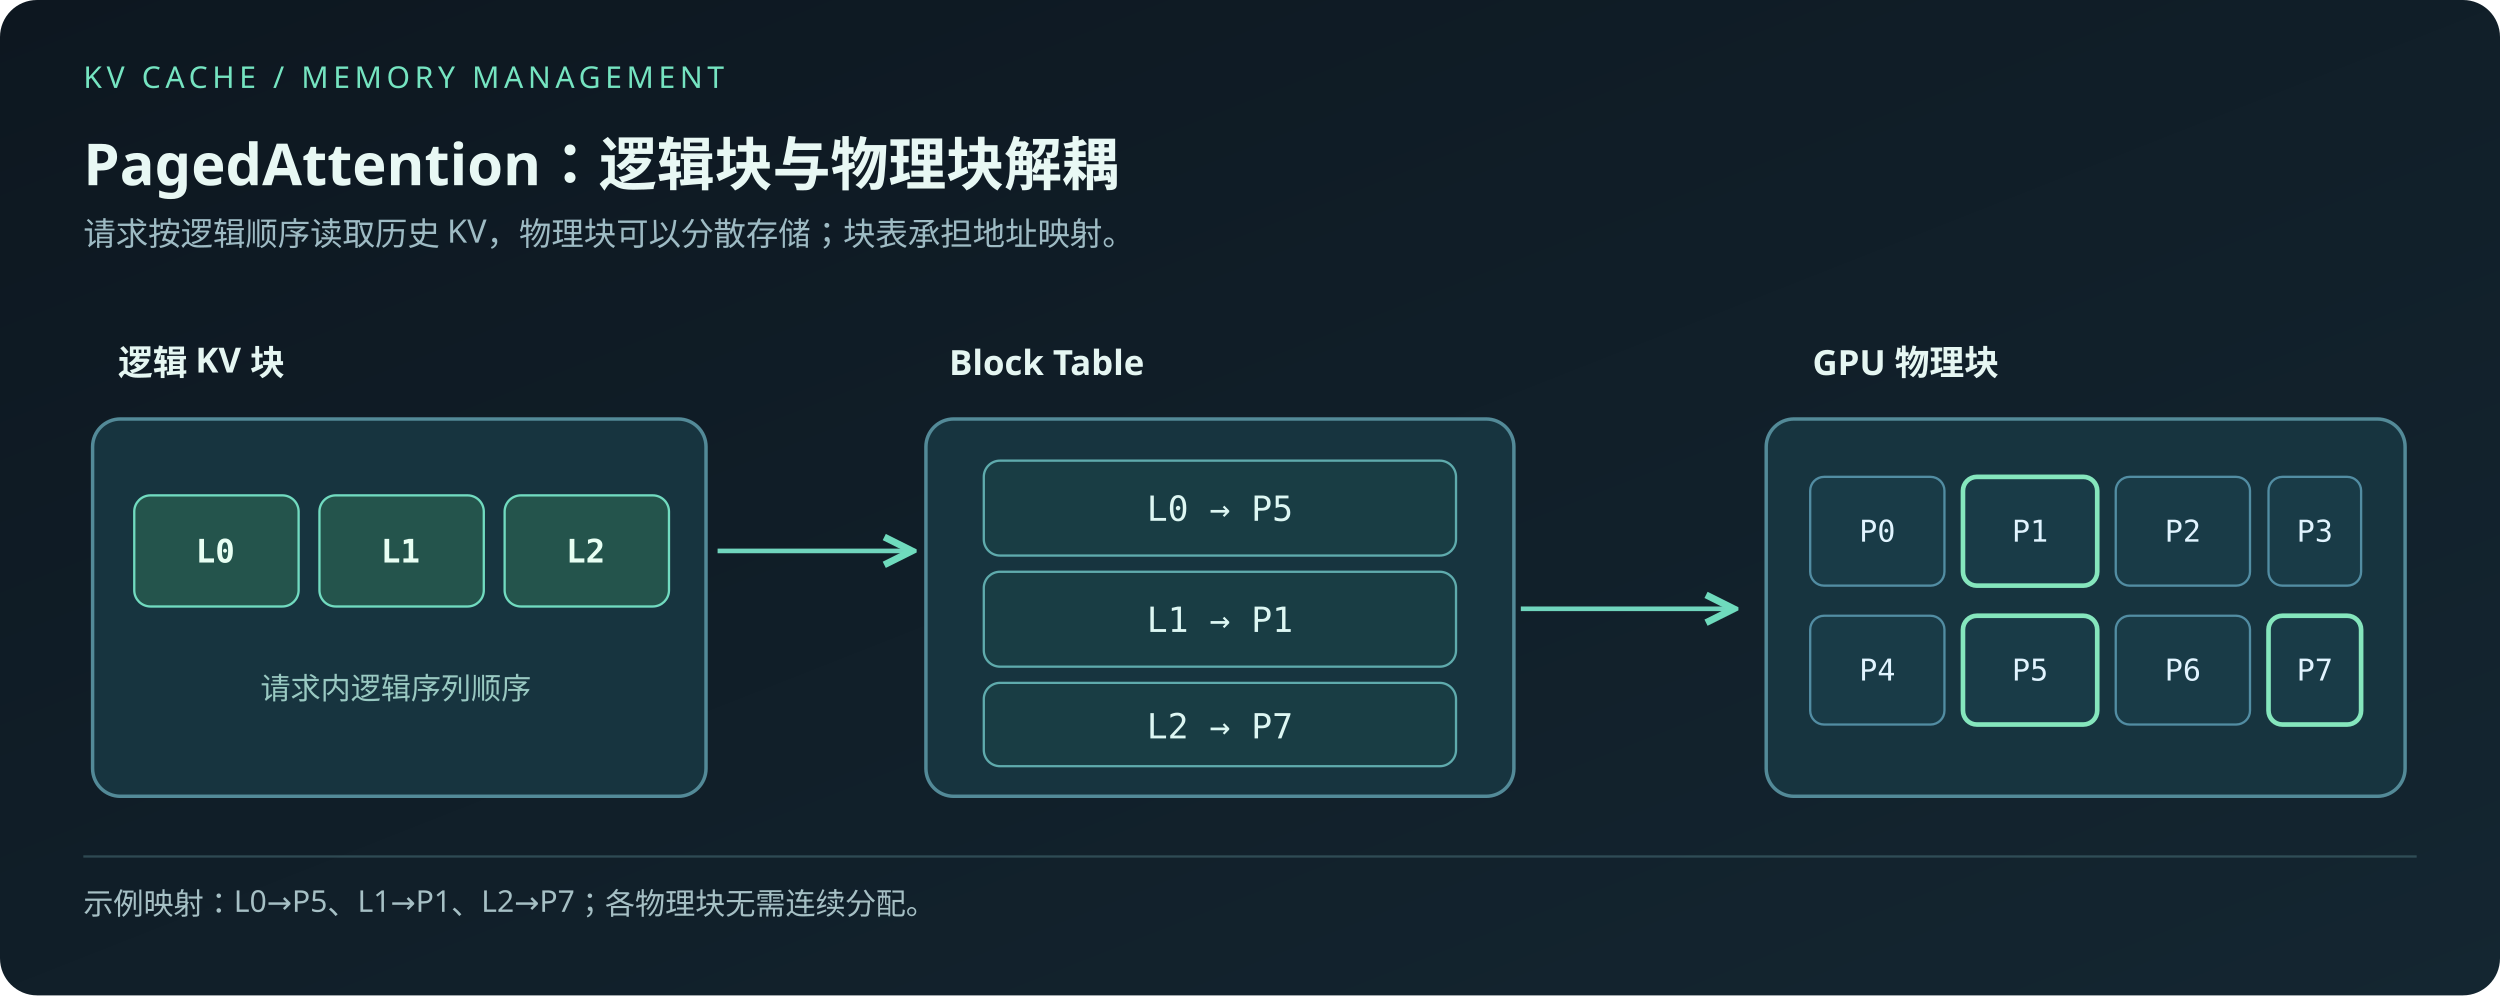
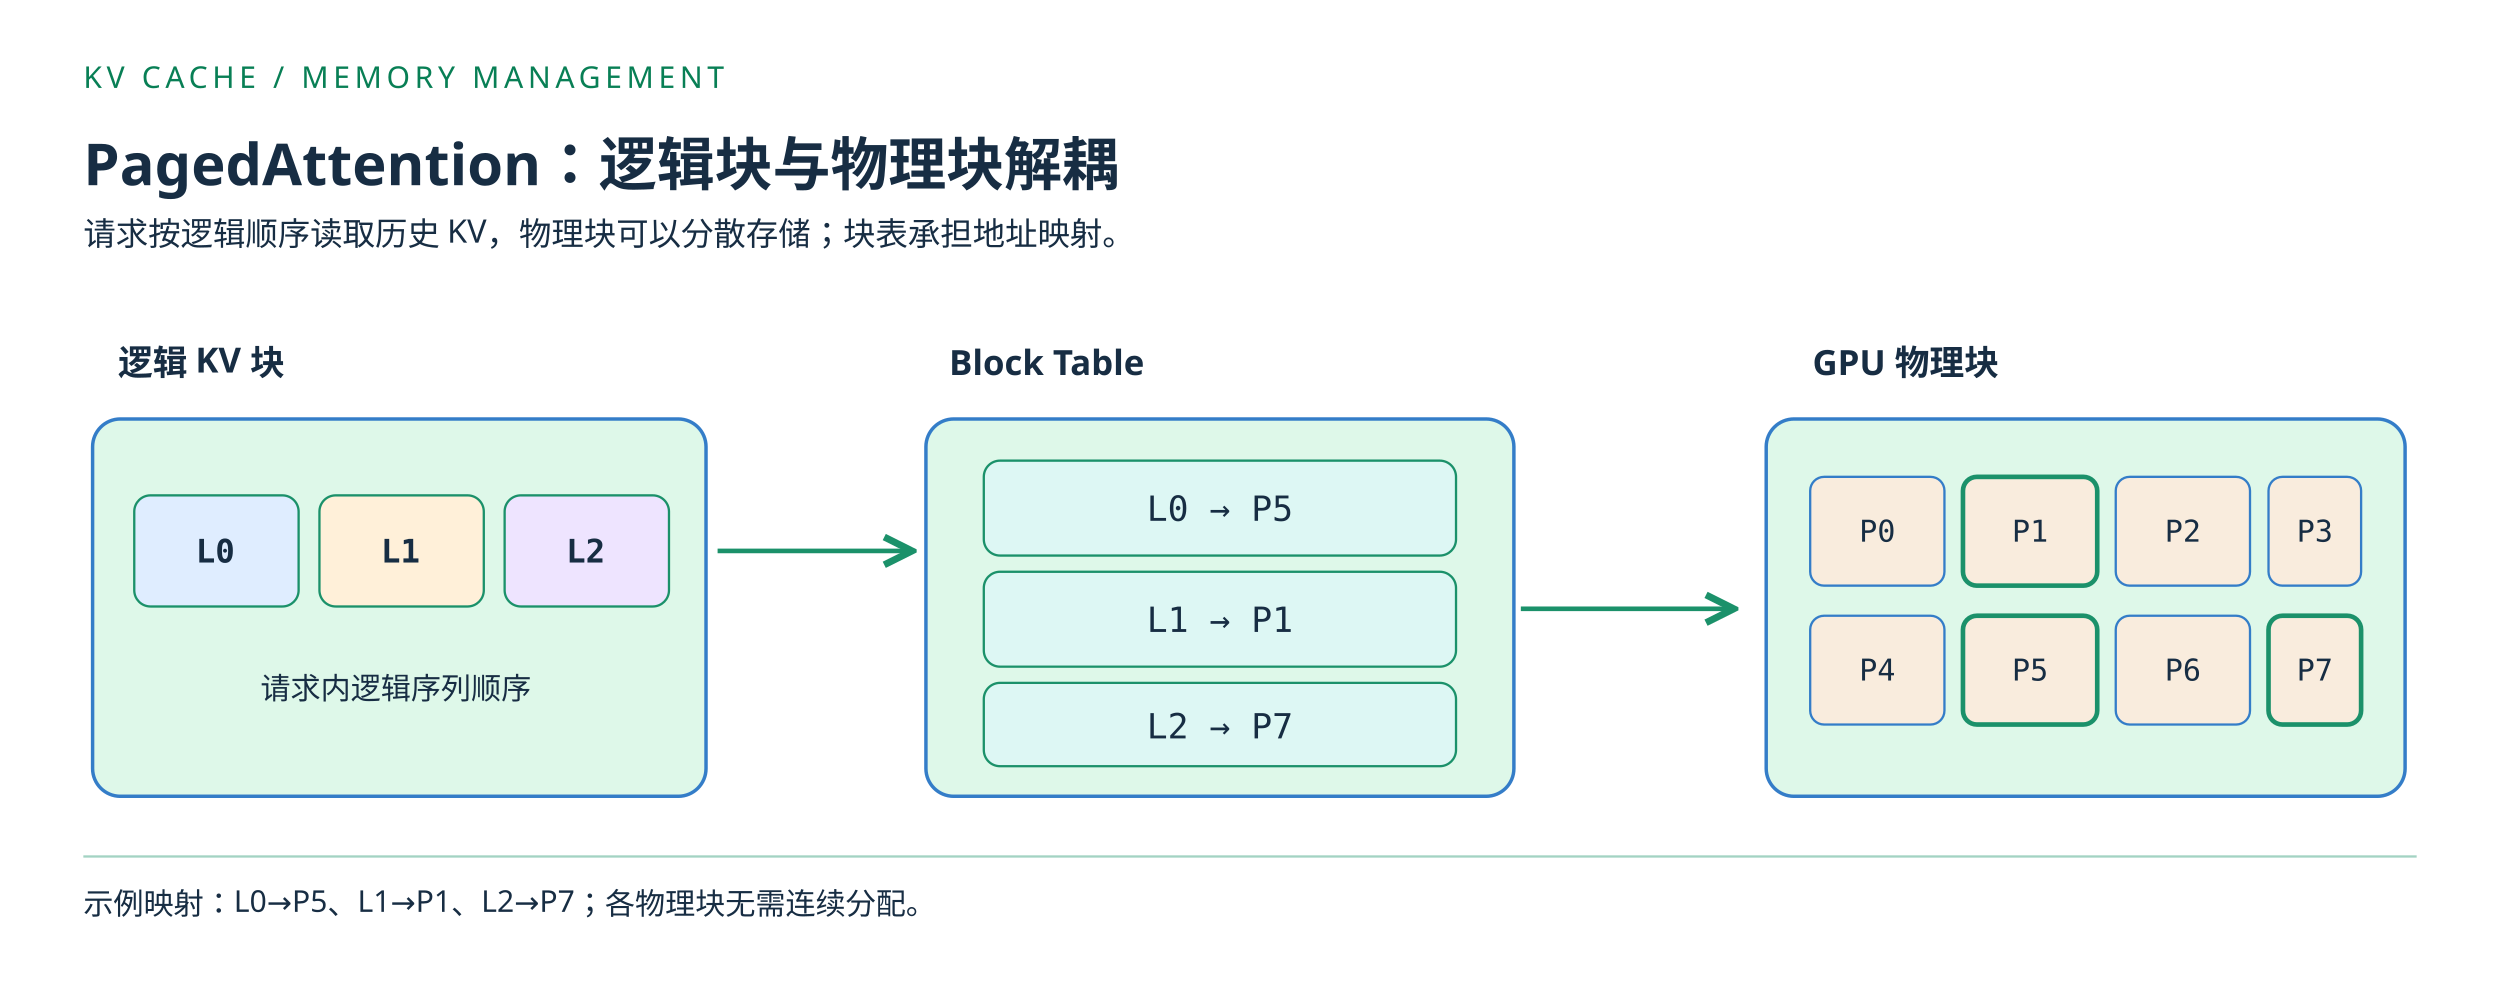
<svg xmlns="http://www.w3.org/2000/svg" viewBox="0 0 1080 430" role="img" aria-labelledby="ttl desc">
  <defs>
    <linearGradient id="bg" x2="1" y2="1">
-       <stop stop-color="#0d1720" />
-       <stop offset="1" stop-color="#142631" />
+       <stop stop-color="#ffffff" />
+       <stop offset="1" stop-color="#ffffff" />
    </linearGradient>
    <marker id="arrow" markerWidth="8" markerHeight="8" refX="6" refY="4" orient="auto">
-       <path d="M1 1 L7 4 L1 7" fill="none" stroke="#6fdbbd" stroke-width="1.5" />
+       <path d="M1 1 L7 4 L1 7" fill="none" stroke="#1b916a" stroke-width="1.5" />
    </marker>
  </defs>
  <rect width="1080" height="430" rx="16" fill="url(#bg)" />
  <g font-family="system-ui, PingFang SC, sans-serif">
-     <text x="36" y="38" font-size="13" letter-spacing="2" fill="#75e4c1">KV CACHE / MEMORY MANAGEMENT</text>
-     <text x="36" y="80" fill="#e8f8f4" font-size="25" font-weight="750">PagedAttention：逻辑块与物理块解耦</text>
-     <text x="36" y="106" fill="#9ebbc4" font-size="14">请求按逻辑顺序读取历史 KV，物理块可以分散存储；块表承担地址映射。</text>
+     <text x="36" y="38" font-size="13" letter-spacing="2" fill="#087f55">KV CACHE / MEMORY MANAGEMENT</text>
+     <text x="36" y="80" fill="#172d43" font-size="25" font-weight="750">PagedAttention：逻辑块与物理块解耦</text>
+     <text x="36" y="106" fill="#172d43" font-size="14">请求按逻辑顺序读取历史 KV，物理块可以分散存储；块表承担地址映射。</text>
  </g>
-   <g fill="#e5f6f2" font-family="system-ui, PingFang SC, sans-serif" font-size="15" font-weight="700">
+   <g fill="#172d43" font-family="system-ui, PingFang SC, sans-serif" font-size="15" font-weight="700">
    <text x="51" y="162">逻辑 KV 块</text>
    <text x="410" y="162">Block Table</text>
    <text x="783" y="162">GPU 物理块</text>
  </g>
-   <g stroke="#538a98" fill="#17343f" stroke-width="1.5">
+   <g stroke="#347dc8" fill="#def8e9" stroke-width="1.5">
    <rect x="40" y="181" width="265" height="163" rx="12" />
    <rect x="400" y="181" width="254" height="163" rx="12" />
    <rect x="763" y="181" width="276" height="163" rx="12" />
  </g>
  <g font-family="ui-monospace, monospace" text-anchor="middle" font-size="14" font-weight="650">
-     <rect x="58" y="214" width="71" height="48" rx="7" fill="#24544c" stroke="#71dbc0" />
-     <rect x="138" y="214" width="71" height="48" rx="7" fill="#24544c" stroke="#71dbc0" />
-     <rect x="218" y="214" width="71" height="48" rx="7" fill="#24544c" stroke="#71dbc0" />
-     <g fill="#e8fff3">
+     <rect x="58" y="214" width="71" height="48" rx="7" fill="#dfedff" stroke="#1b916a" />
+     <rect x="138" y="214" width="71" height="48" rx="7" fill="#fff0d9" stroke="#1b916a" />
+     <rect x="218" y="214" width="71" height="48" rx="7" fill="#eee4ff" stroke="#1b916a" />
+     <g fill="#172d43">
      <text x="93" y="243">L0</text>
      <text x="173" y="243">L1</text>
      <text x="253" y="243">L2</text>
    </g>
  </g>
-   <text x="171" y="302" font-size="13" fill="#99c9c2" text-anchor="middle" font-family="system-ui, PingFang SC, sans-serif">请求内逻辑序列顺序</text>
-   <g fill="#193d44" stroke="#5fabad">
+   <text x="171" y="302" font-size="13" fill="#172d43" text-anchor="middle" font-family="system-ui, PingFang SC, sans-serif">请求内逻辑序列顺序</text>
+   <g fill="#ddf7f4" stroke="#1b916a">
    <rect x="425" y="199" width="204" height="41" rx="7" />
    <rect x="425" y="247" width="204" height="41" rx="7" />
    <rect x="425" y="295" width="204" height="36" rx="7" />
  </g>
-   <g fill="#ddf7f3" font-family="ui-monospace, monospace" font-size="15" text-anchor="middle">
+   <g fill="#172d43" font-family="ui-monospace, monospace" font-size="15" text-anchor="middle">
    <text x="527" y="225">L0 → P5</text>
    <text x="527" y="273">L1 → P1</text>
    <text x="527" y="319">L2 → P7</text>
  </g>
-   <g stroke="#70d5bd" stroke-width="2" fill="none" marker-end="url(#arrow)">
+   <g stroke="#1b916a" stroke-width="2" fill="none" marker-end="url(#arrow)">
    <path d="M310 238H392" />
    <path d="M657 263H747" />
  </g>
-   <g fill="#193b47" stroke="#528da3">
+   <g fill="#f9ecdd" stroke="#347dc8">
    <rect x="782" y="206" width="58" height="47" rx="6" />
    <rect x="848" y="206" width="58" height="47" rx="6" />
    <rect x="914" y="206" width="58" height="47" rx="6" />
    <rect x="980" y="206" width="40" height="47" rx="6" />
    <rect x="782" y="266" width="58" height="47" rx="6" />
    <rect x="848" y="266" width="58" height="47" rx="6" />
    <rect x="914" y="266" width="58" height="47" rx="6" />
    <rect x="980" y="266" width="40" height="47" rx="6" />
  </g>
-   <g fill="#e1f4ff" font-family="monospace" font-size="13" text-anchor="middle">
+   <g fill="#172d43" font-family="monospace" font-size="13" text-anchor="middle">
    <text x="811" y="234">P0</text>
    <text x="877" y="234">P1</text>
    <text x="943" y="234">P2</text>
    <text x="1000" y="234">P3</text>
    <text x="811" y="294">P4</text>
    <text x="877" y="294">P5</text>
    <text x="943" y="294">P6</text>
    <text x="1000" y="294">P7</text>
  </g>
-   <g fill="none" stroke="#85e6bd" stroke-width="2">
+   <g fill="none" stroke="#1b916a" stroke-width="2">
    <rect x="848" y="206" width="58" height="47" rx="6" />
    <rect x="848" y="266" width="58" height="47" rx="6" />
    <rect x="980" y="266" width="40" height="47" rx="6" />
  </g>
-   <line x1="36" y1="370" x2="1044" y2="370" stroke="#5a8a91" stroke-opacity=".4" />
-   <text x="36" y="395" font-size="13" fill="#a6c0c5" font-family="system-ui, PingFang SC, sans-serif">示例映射：L0→P5、L1→P1、L2→P7；各物理块无需连续分配。</text>
+   <line x1="36" y1="370" x2="1044" y2="370" stroke="#1b916a" stroke-opacity=".4" />
+   <text x="36" y="395" font-size="13" fill="#172d43" font-family="system-ui, PingFang SC, sans-serif">示例映射：L0→P5、L1→P1、L2→P7；各物理块无需连续分配。</text>
</svg>
